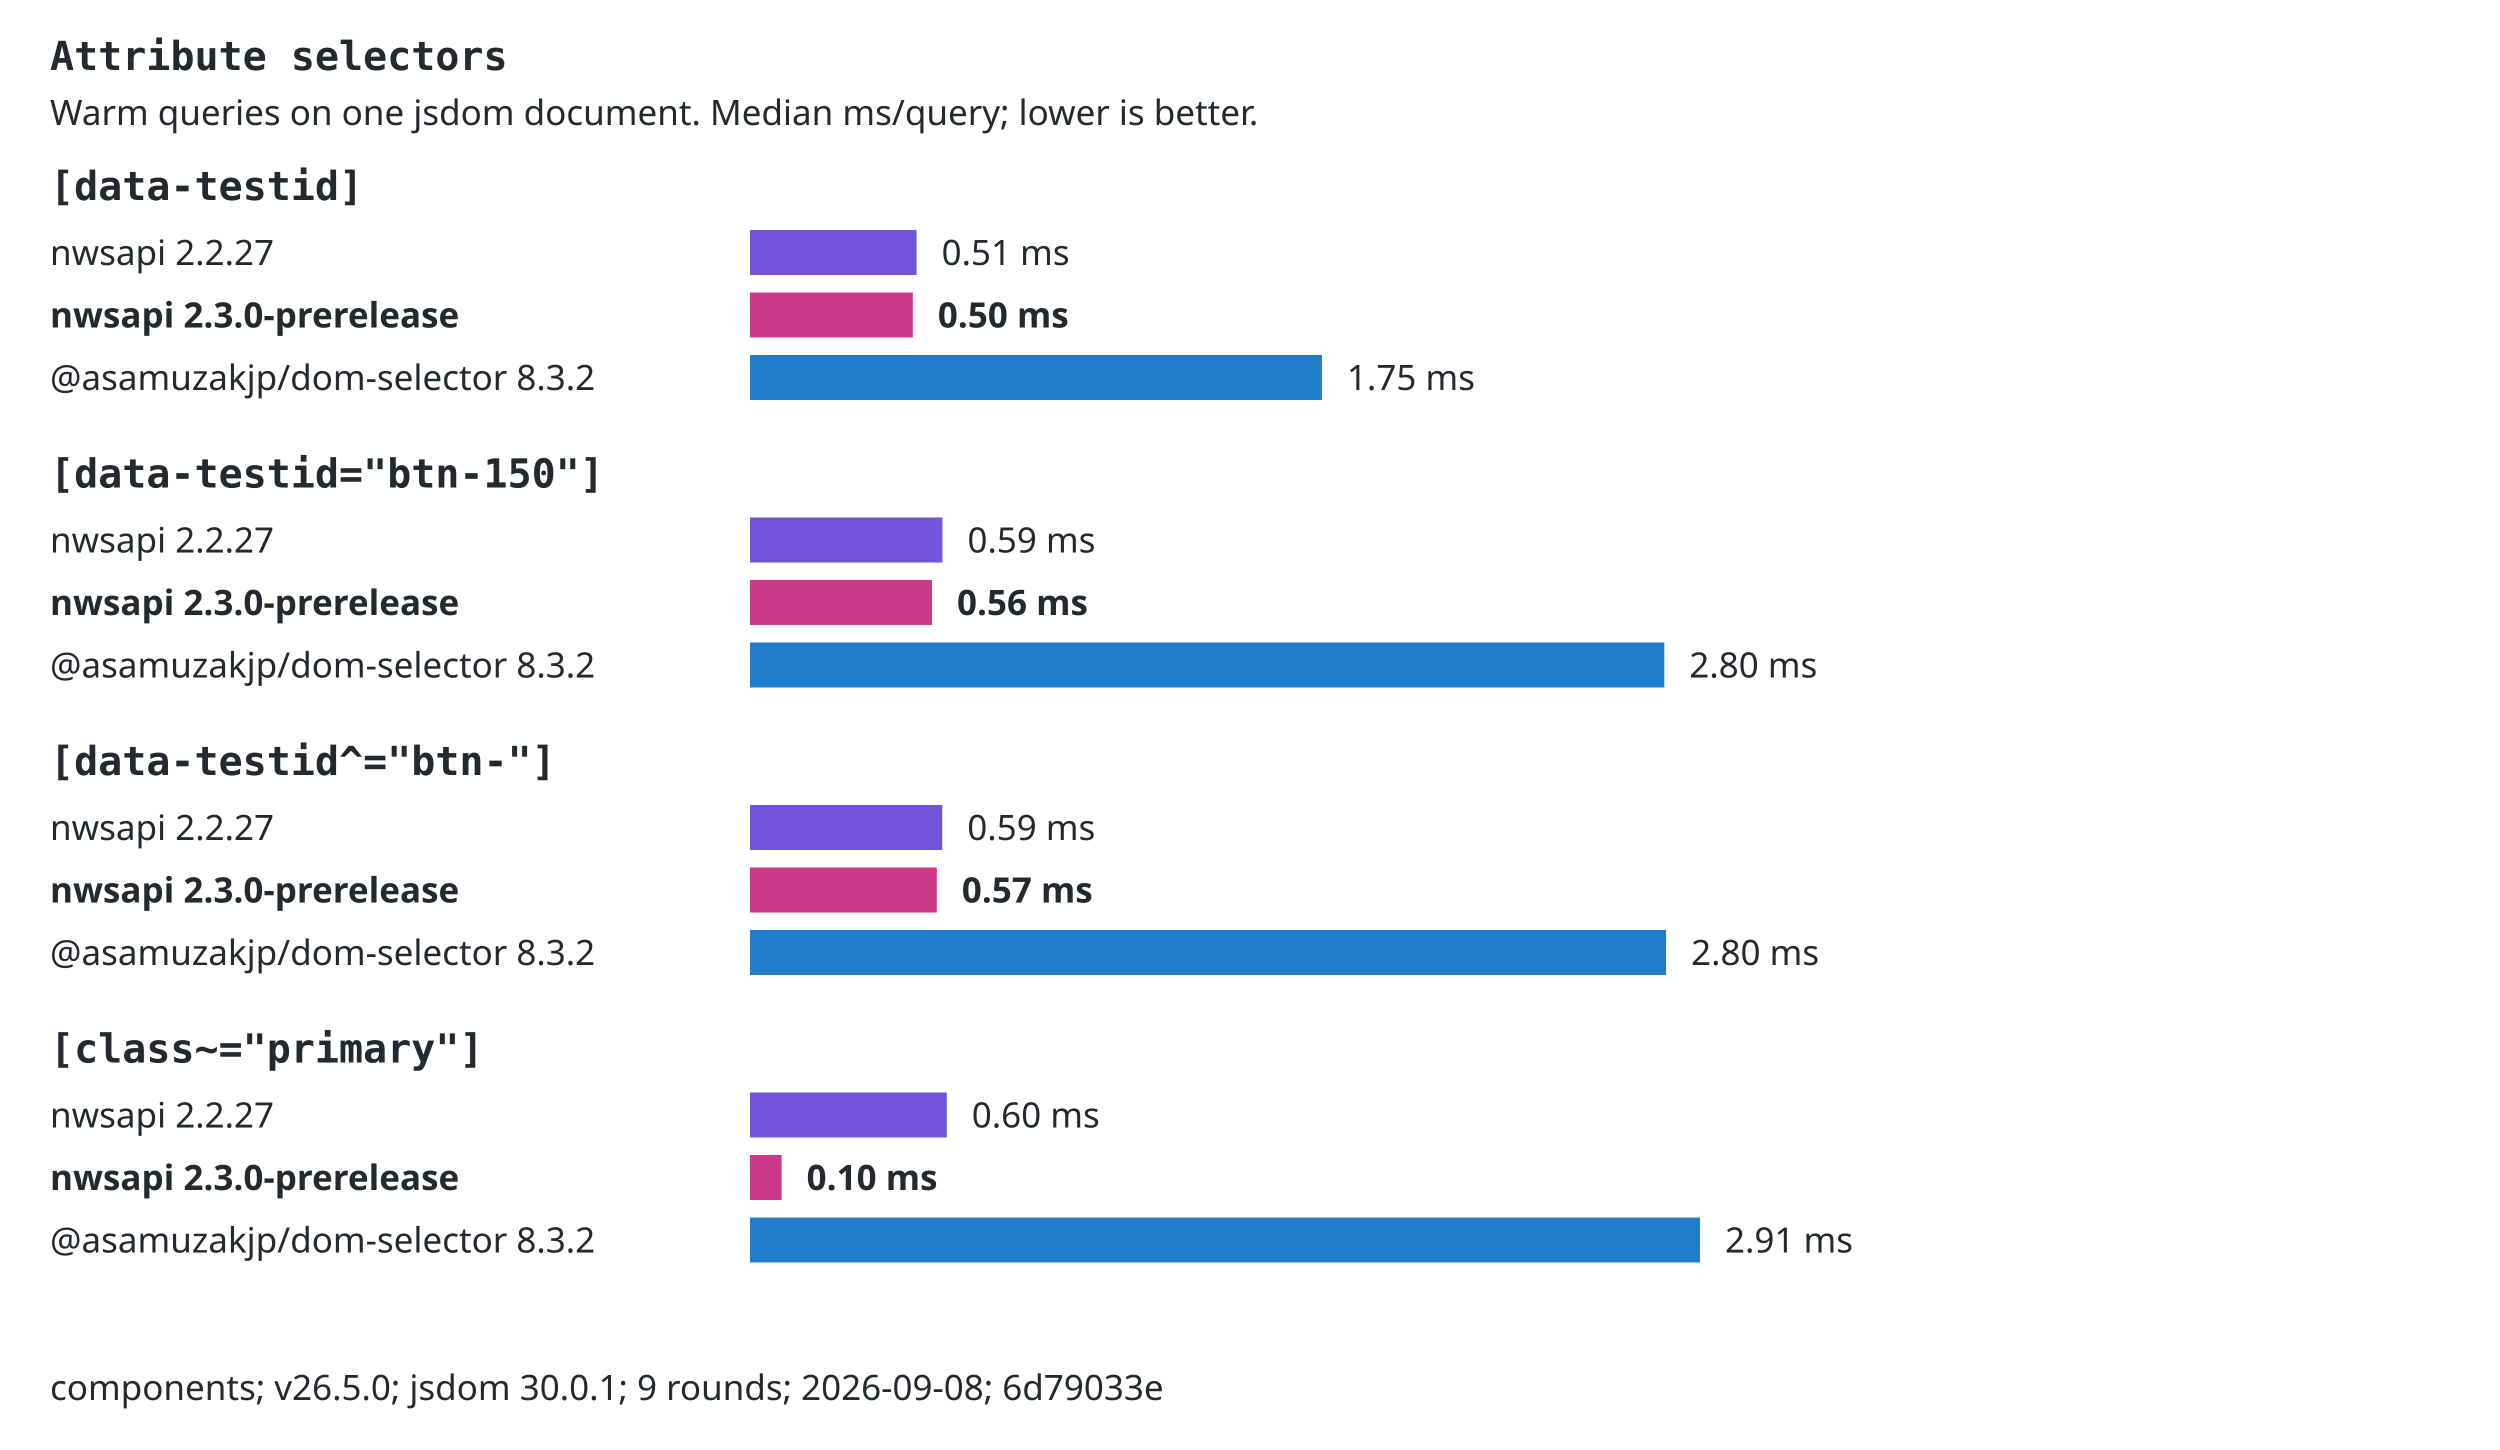
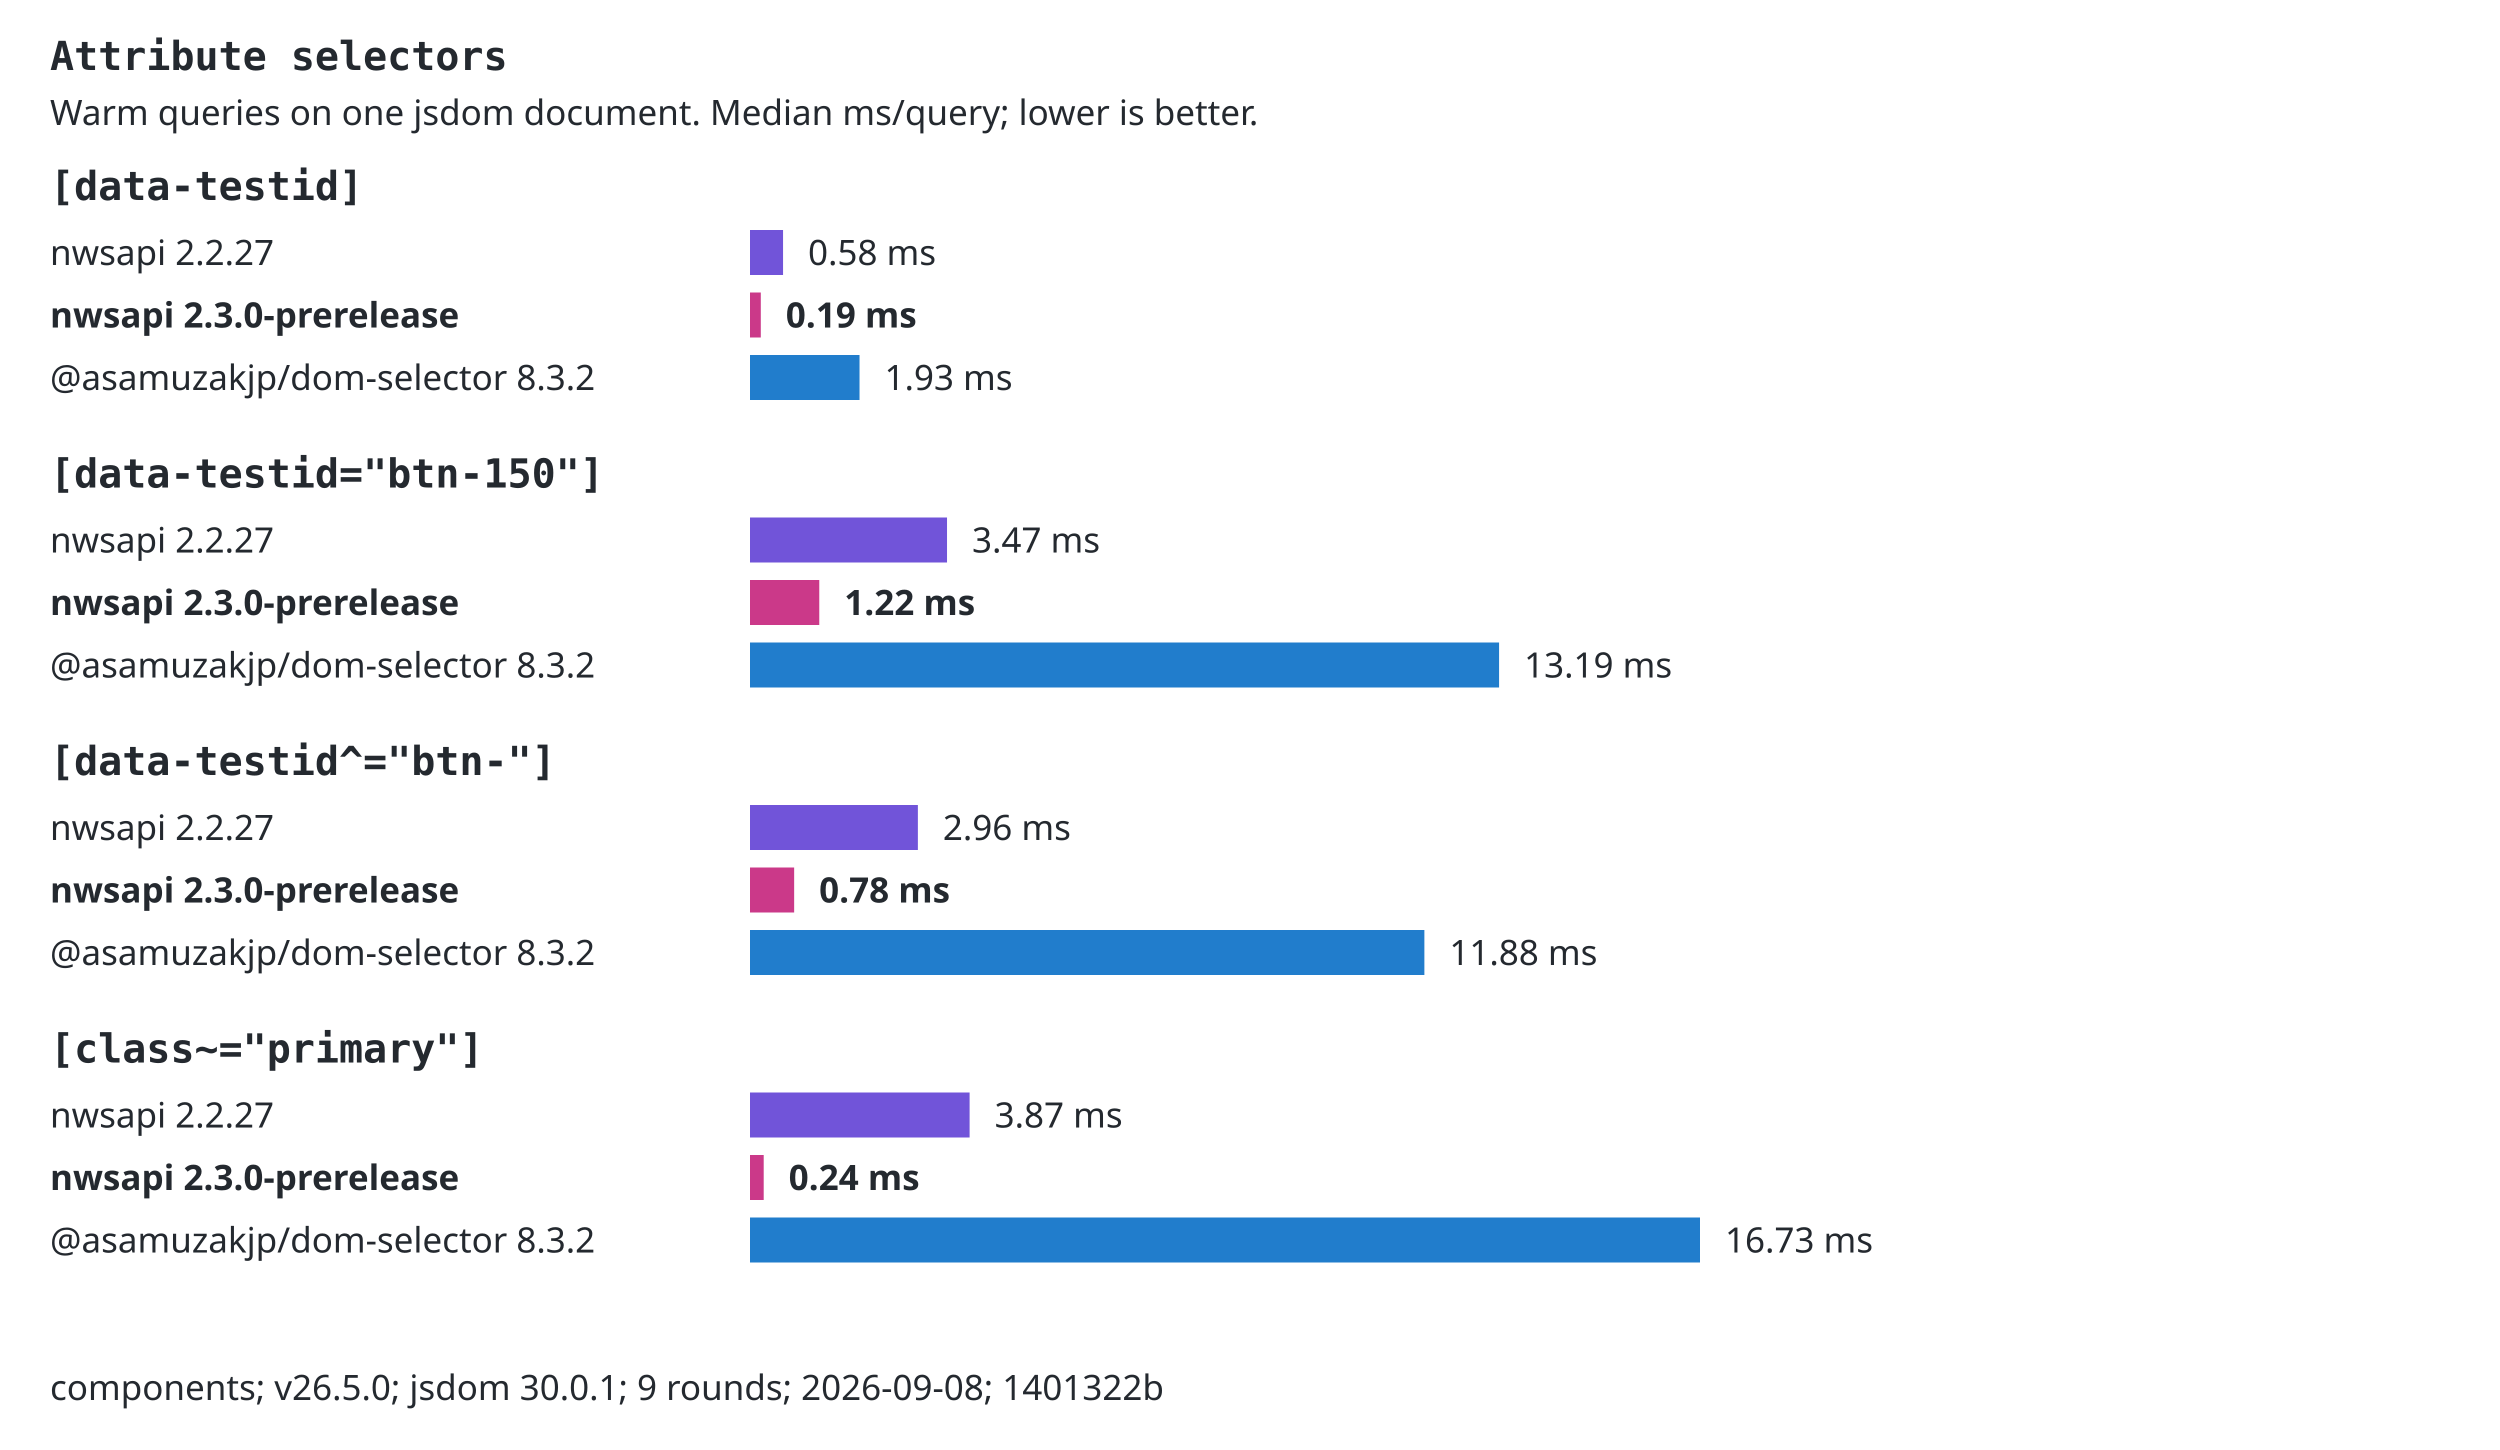
<svg xmlns="http://www.w3.org/2000/svg" width="1000" height="580" viewBox="0 0 1000 580" role="img">
  <style>text{font:14px system-ui,sans-serif;fill:#24292f}.selector{font:16px monospace;font-weight:600}.background{fill:#fff}.bar{transform-box:fill-box;transform-origin:left center;animation:fill 800ms ease-out both}@keyframes fill{from{transform:scaleX(0)}to{transform:scaleX(1)}}@media(prefers-reduced-motion:reduce){.bar{animation:none}}@media(prefers-color-scheme:dark){text{fill:#e6edf3}.background{fill:#0d1117}}</style>
  <rect class="background" width="1000" height="580" />
  <text x="20" y="28" class="selector">Attribute selectors</text>
  <text x="20" y="50">Warm queries on one jsdom document. Median ms/query; lower is better.</text>
  <text x="20" y="80" class="selector">[data-testid]</text>
  <text x="20" y="106">nwsapi 2.2.27</text>
-   <rect class="bar" x="300" y="92" width="66.62" height="18" fill="#7154d9" />
-   <text x="376.623" y="106">0.51 ms</text>
+   <rect class="bar" x="300" y="92" width="13.22" height="18" fill="#7154d9" />
+   <text x="323.216" y="106">0.58 ms</text>
  <text x="20" y="131" style="font-weight:700">nwsapi 2.3.0-prerelease</text>
-   <rect class="bar" x="300" y="117" width="65.13" height="18" fill="#cb3989" />
-   <text x="375.132" y="131" style="font-weight:700">0.50 ms</text>
+   <rect class="bar" x="300" y="117" width="4.32" height="18" fill="#cb3989" />
+   <text x="314.323" y="131" style="font-weight:700">0.19 ms</text>
  <text x="20" y="156">@asamuzakjp/dom-selector 8.3.2</text>
-   <rect class="bar" x="300" y="142" width="228.77" height="18" fill="#217dcc" />
-   <text x="538.77" y="156">1.75 ms</text>
+   <rect class="bar" x="300" y="142" width="43.81" height="18" fill="#217dcc" />
+   <text x="353.811" y="156">1.93 ms</text>
  <text x="20" y="195" class="selector">[data-testid="btn-150"]</text>
  <text x="20" y="221">nwsapi 2.2.27</text>
-   <rect class="bar" x="300" y="207" width="76.97" height="18" fill="#7154d9" />
-   <text x="386.972" y="221">0.59 ms</text>
+   <rect class="bar" x="300" y="207" width="78.81" height="18" fill="#7154d9" />
+   <text x="388.813" y="221">3.47 ms</text>
  <text x="20" y="246" style="font-weight:700">nwsapi 2.3.0-prerelease</text>
-   <rect class="bar" x="300" y="232" width="72.8" height="18" fill="#cb3989" />
-   <text x="382.798" y="246" style="font-weight:700">0.56 ms</text>
+   <rect class="bar" x="300" y="232" width="27.71" height="18" fill="#cb3989" />
+   <text x="337.708" y="246" style="font-weight:700">1.22 ms</text>
  <text x="20" y="271">@asamuzakjp/dom-selector 8.3.2</text>
-   <rect class="bar" x="300" y="257" width="365.72" height="18" fill="#217dcc" />
-   <text x="675.72" y="271">2.80 ms</text>
+   <rect class="bar" x="300" y="257" width="299.63" height="18" fill="#217dcc" />
+   <text x="609.634" y="271">13.19 ms</text>
  <text x="20" y="310" class="selector">[data-testid^="btn-"]</text>
  <text x="20" y="336">nwsapi 2.2.27</text>
-   <rect class="bar" x="300" y="322" width="76.91" height="18" fill="#7154d9" />
-   <text x="386.915" y="336">0.59 ms</text>
+   <rect class="bar" x="300" y="322" width="67.15" height="18" fill="#7154d9" />
+   <text x="377.146" y="336">2.96 ms</text>
  <text x="20" y="361" style="font-weight:700">nwsapi 2.3.0-prerelease</text>
-   <rect class="bar" x="300" y="347" width="74.73" height="18" fill="#cb3989" />
-   <text x="384.727" y="361" style="font-weight:700">0.57 ms</text>
+   <rect class="bar" x="300" y="347" width="17.66" height="18" fill="#cb3989" />
+   <text x="327.658" y="361" style="font-weight:700">0.78 ms</text>
  <text x="20" y="386">@asamuzakjp/dom-selector 8.3.2</text>
-   <rect class="bar" x="300" y="372" width="366.43" height="18" fill="#217dcc" />
-   <text x="676.435" y="386">2.80 ms</text>
+   <rect class="bar" x="300" y="372" width="269.75" height="18" fill="#217dcc" />
+   <text x="579.749" y="386">11.88 ms</text>
  <text x="20" y="425" class="selector">[class~="primary"]</text>
  <text x="20" y="451">nwsapi 2.2.27</text>
-   <rect class="bar" x="300" y="437" width="78.71" height="18" fill="#7154d9" />
-   <text x="388.705" y="451">0.60 ms</text>
+   <rect class="bar" x="300" y="437" width="87.84" height="18" fill="#7154d9" />
+   <text x="397.841" y="451">3.87 ms</text>
  <text x="20" y="476" style="font-weight:700">nwsapi 2.3.0-prerelease</text>
-   <rect class="bar" x="300" y="462" width="12.64" height="18" fill="#cb3989" />
-   <text x="322.637" y="476" style="font-weight:700">0.10 ms</text>
+   <rect class="bar" x="300" y="462" width="5.48" height="18" fill="#cb3989" />
+   <text x="315.481" y="476" style="font-weight:700">0.24 ms</text>
  <text x="20" y="501">@asamuzakjp/dom-selector 8.3.2</text>
  <rect class="bar" x="300" y="487" width="380" height="18" fill="#217dcc" />
-   <text x="690" y="501">2.91 ms</text>
-   <text x="20" y="560">components; v26.5.0; jsdom 30.0.1; 9 rounds; 2026-09-08; 6d79033e</text>
+   <text x="690" y="501">16.73 ms</text>
+   <text x="20" y="560">components; v26.5.0; jsdom 30.0.1; 9 rounds; 2026-09-08; 1401322b</text>
</svg>
